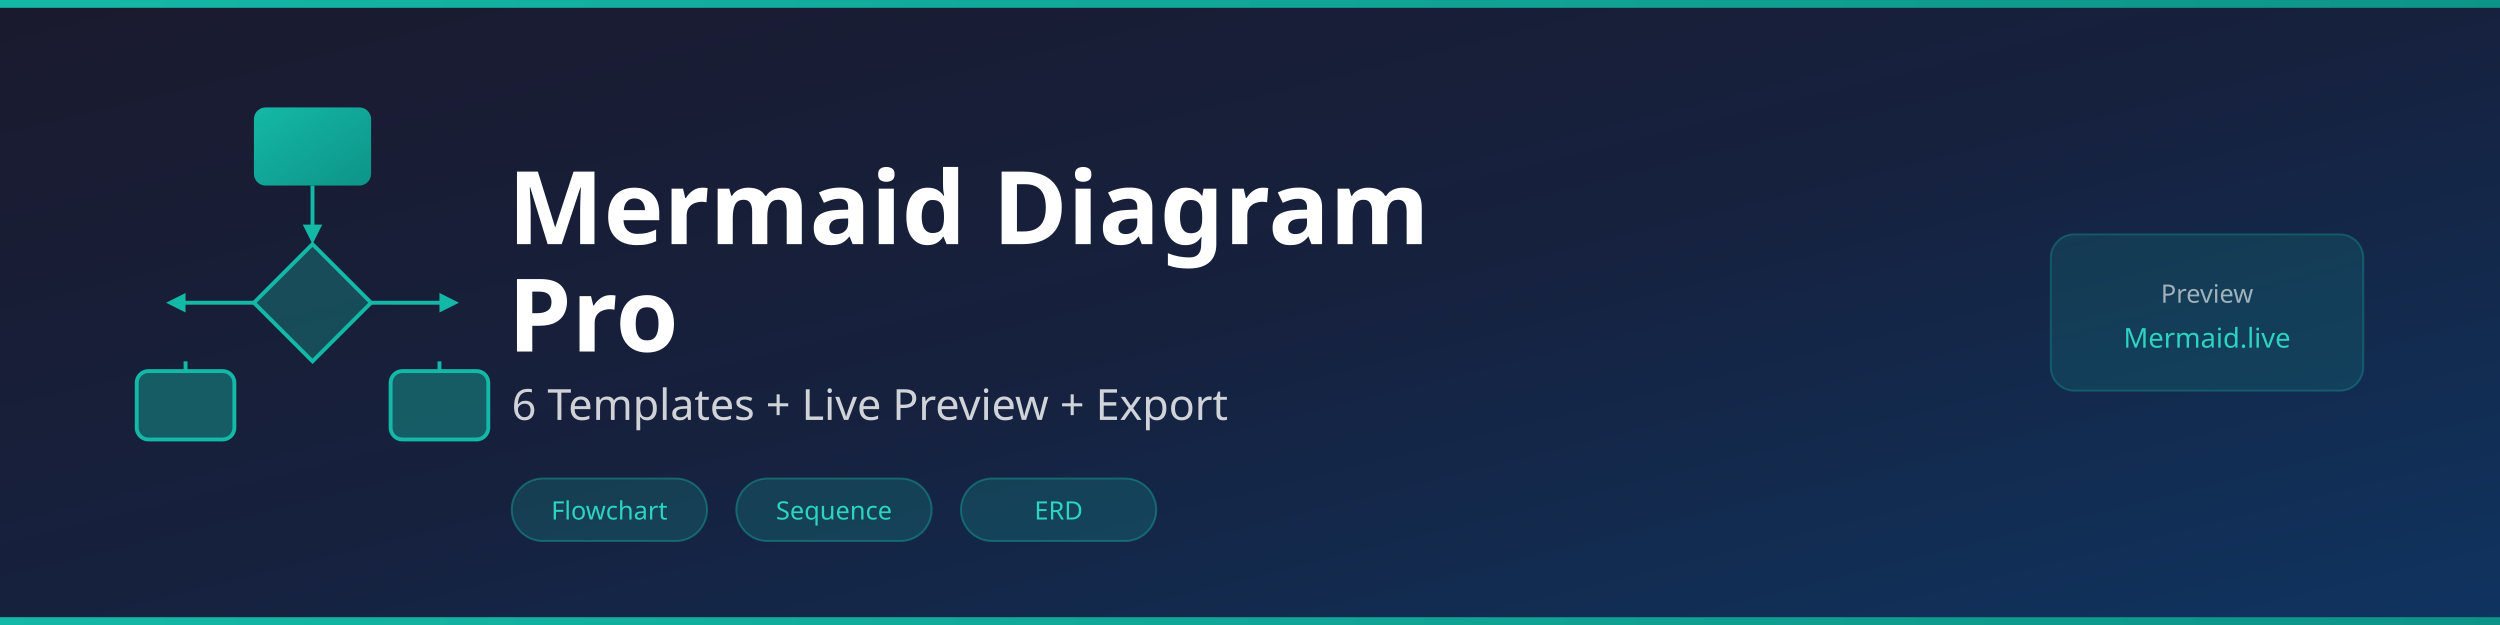
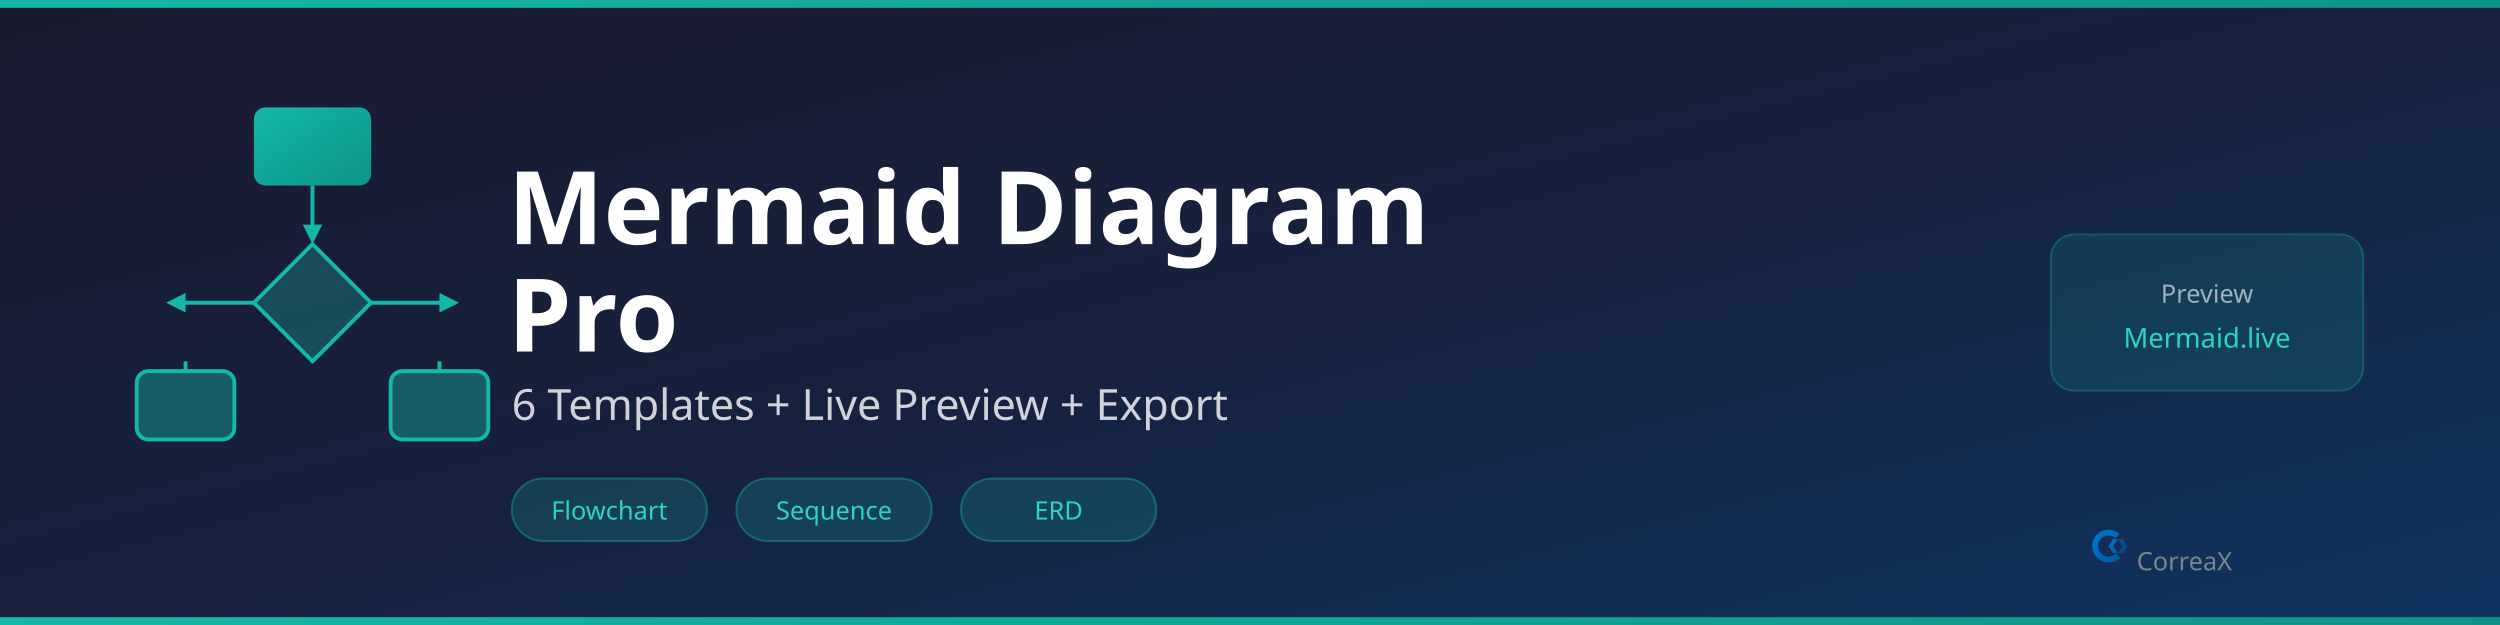
<svg xmlns="http://www.w3.org/2000/svg" viewBox="0 0 1280 320">
  <defs>
    <linearGradient id="bgGrad" x1="0%" y1="0%" x2="100%" y2="100%">
      <stop offset="0%" stop-color="#1a1a2e" />
      <stop offset="50%" stop-color="#16213e" />
      <stop offset="100%" stop-color="#0f3460" />
    </linearGradient>
    <linearGradient id="accentGrad" x1="0%" y1="0%" x2="100%" y2="0%">
      <stop offset="0%" stop-color="#14b8a6" />
      <stop offset="100%" stop-color="#0d9488" />
    </linearGradient>
    <linearGradient id="nodeGrad" x1="0%" y1="0%" x2="100%" y2="100%">
      <stop offset="0%" stop-color="#14b8a6" />
      <stop offset="100%" stop-color="#0d9488" />
+     </linearGradient>
+     <linearGradient id="cxGrad" x1="0%" y1="0%" x2="100%" y2="100%">
+       <stop offset="0%" stop-color="#0078d4" />
+       <stop offset="100%" stop-color="#005a9e" />
    </linearGradient>
  </defs>
  <rect width="1280" height="320" fill="url(#bgGrad)" />
  <rect x="0" y="0" width="1280" height="4" fill="url(#accentGrad)" />
  <rect x="0" y="316" width="1280" height="4" fill="url(#accentGrad)" />
  <g transform="translate(70, 55)">
    <rect x="60" y="0" width="60" height="40" rx="6" fill="url(#nodeGrad)" />
    <line x1="90" y1="40" x2="90" y2="65" stroke="#14b8a6" stroke-width="2" />
    <path d="M85 60 L90 70 L95 60" fill="#14b8a6" />
    <polygon points="90,70 120,100 90,130 60,100" fill="rgba(20,184,166,0.3)" stroke="#14b8a6" stroke-width="2" />
    <line x1="60" y1="100" x2="20" y2="100" stroke="#14b8a6" stroke-width="2" />
    <path d="M25 95 L15 100 L25 105" fill="#14b8a6" />
    <rect x="0" y="135" width="50" height="35" rx="6" fill="rgba(20,184,166,0.4)" stroke="#14b8a6" stroke-width="2" />
    <line x1="120" y1="100" x2="160" y2="100" stroke="#14b8a6" stroke-width="2" />
    <path d="M155 95 L165 100 L155 105" fill="#14b8a6" />
    <rect x="130" y="135" width="50" height="35" rx="6" fill="rgba(20,184,166,0.4)" stroke="#14b8a6" stroke-width="2" />
    <line x1="25" y1="130" x2="25" y2="135" stroke="#14b8a6" stroke-width="2" />
    <line x1="155" y1="130" x2="155" y2="135" stroke="#14b8a6" stroke-width="2" />
  </g>
  <text x="260" y="125" font-family="Segoe UI, system-ui, sans-serif" font-size="52" font-weight="700" fill="#ffffff">
    Mermaid Diagram
  </text>
  <text x="260" y="180" font-family="Segoe UI, system-ui, sans-serif" font-size="52" font-weight="700" fill="#ffffff">
    Pro
  </text>
  <text x="262" y="215" font-family="Segoe UI, system-ui, sans-serif" font-size="22" fill="rgba(255,255,255,0.8)">
    6 Templates + Live Preview + Export
  </text>
  <g transform="translate(262, 245)">
    <rect x="0" y="0" width="100" height="32" rx="16" fill="rgba(20,184,166,0.2)" stroke="rgba(20,184,166,0.4)" stroke-width="1" />
    <text x="50" y="21" text-anchor="middle" font-family="Segoe UI, system-ui, sans-serif" font-size="13" fill="#2dd4bf">Flowchart</text>
    <rect x="115" y="0" width="100" height="32" rx="16" fill="rgba(20,184,166,0.2)" stroke="rgba(20,184,166,0.4)" stroke-width="1" />
    <text x="165" y="21" text-anchor="middle" font-family="Segoe UI, system-ui, sans-serif" font-size="13" fill="#2dd4bf">Sequence</text>
    <rect x="230" y="0" width="100" height="32" rx="16" fill="rgba(20,184,166,0.2)" stroke="rgba(20,184,166,0.4)" stroke-width="1" />
    <text x="280" y="21" text-anchor="middle" font-family="Segoe UI, system-ui, sans-serif" font-size="13" fill="#2dd4bf">ERD</text>
  </g>
  <g transform="translate(1050, 120)">
    <rect x="0" y="0" width="160" height="80" rx="12" fill="rgba(20,184,166,0.15)" stroke="rgba(20,184,166,0.3)" stroke-width="1" />
    <text x="80" y="35" text-anchor="middle" font-family="Segoe UI, system-ui, sans-serif" font-size="13" fill="rgba(255,255,255,0.6)">Preview</text>
    <text x="80" y="58" text-anchor="middle" font-family="Segoe UI, system-ui, sans-serif" font-size="14" fill="#2dd4bf">Mermaid.live</text>
  </g>
+   <g transform="translate(1070, 270)">
+     <g transform="scale(0.6)">
+       <path d="M16 2C8.268 2 2 8.268 2 16s6.268 14 14 14c3.866 0 7.389-1.568 9.928-4.1l-3.535-3.536A9.002 9.002 0 0116 25c-4.97 0-9-4.03-9-9s4.03-9 9-9c2.29 0 4.38.857 5.971 2.268l3.464-3.639C22.993 3.352 19.66 2 16 2z" fill="url(#cxGrad)" />
+       <path d="M20 10l-4 6 4 6h4l-4-6 4-6h-4z" fill="url(#cxGrad)" />
+       <path d="M24 10l4 6-4 6h4l4-6-4-6h-4z" fill="url(#cxGrad)" opacity="0.5" />
+     </g>
+     <text x="24" y="22" font-family="Segoe UI, system-ui, sans-serif" font-size="13" fill="rgba(160,160,160,0.75)">CorreaX</text>
+   </g>
</svg>
